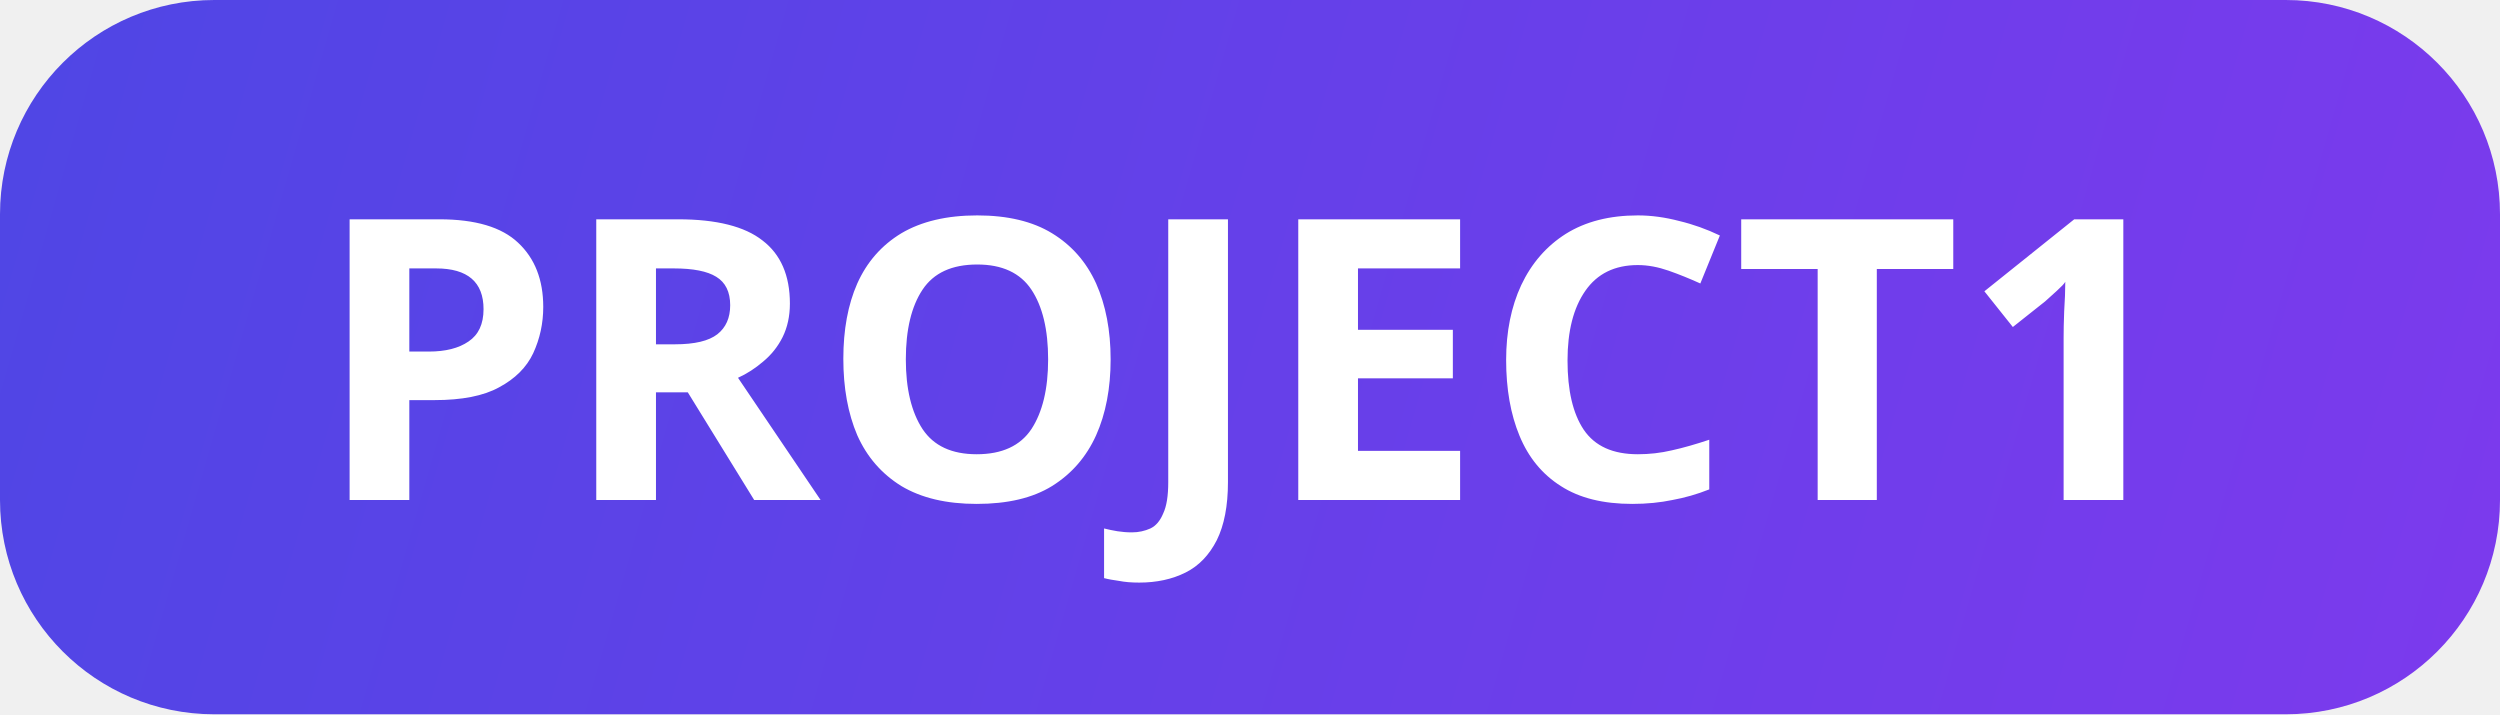
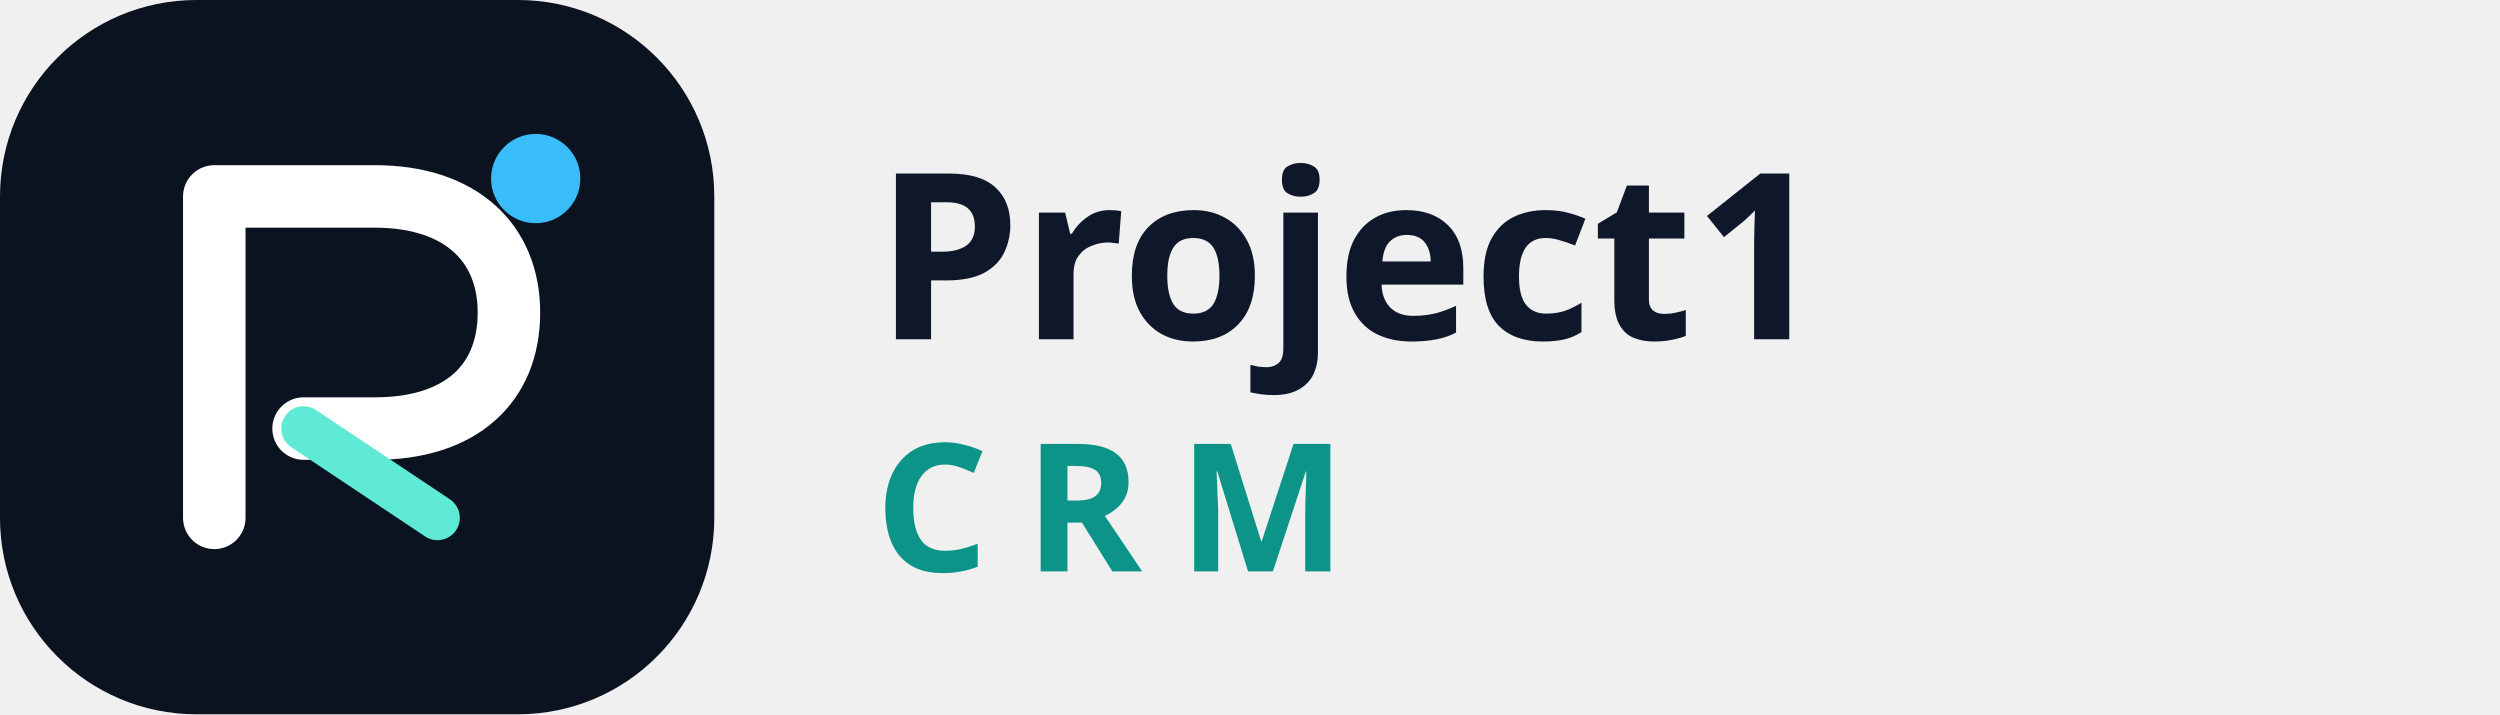
- <svg xmlns="http://www.w3.org/2000/svg" width="70" height="20" viewBox="0 0 70 20" fill="none">
-   <rect width="70" height="20" rx="6" fill="url(#win_logo_grad)" />
-   <text x="35" y="14" font-family="Segoe UI, sans-serif" font-size="11" font-weight="bold" fill="white" text-anchor="middle">PROJECT1</text>
-   <defs>
-     <linearGradient id="win_logo_grad" x1="0" y1="0" x2="70" y2="20" gradientUnits="userSpaceOnUse">
-       <stop stop-color="#4F46E5" />
-       <stop offset="1" stop-color="#7C3AED" />
-     </linearGradient>
-   </defs>
+ <svg xmlns="http://www.w3.org/2000/svg" width="140" height="40" viewBox="0 0 140 40" fill="none">
+   <rect width="40" height="40" rx="11" fill="#0B1220" />
+   <path d="M12 29V11H21C25.8 11 28.5 13.6 28.5 17.5C28.5 21.5 25.8 24 21 24H17" stroke="white" stroke-width="3.5" stroke-linecap="round" stroke-linejoin="round" />
+   <path d="M17 24L24.5 29" stroke="#5EEAD4" stroke-width="2.5" stroke-linecap="round" />
+   <circle cx="30" cy="10" r="2.5" fill="#38BDF8" />
+   <text x="49" y="19" font-family="Segoe UI, sans-serif" font-size="13" font-weight="700" fill="#0F172A">Project1</text>
+   <text x="49" y="32" font-family="Segoe UI, sans-serif" font-size="10" font-weight="600" letter-spacing="2" fill="#0D9488">CRM</text>
</svg>
